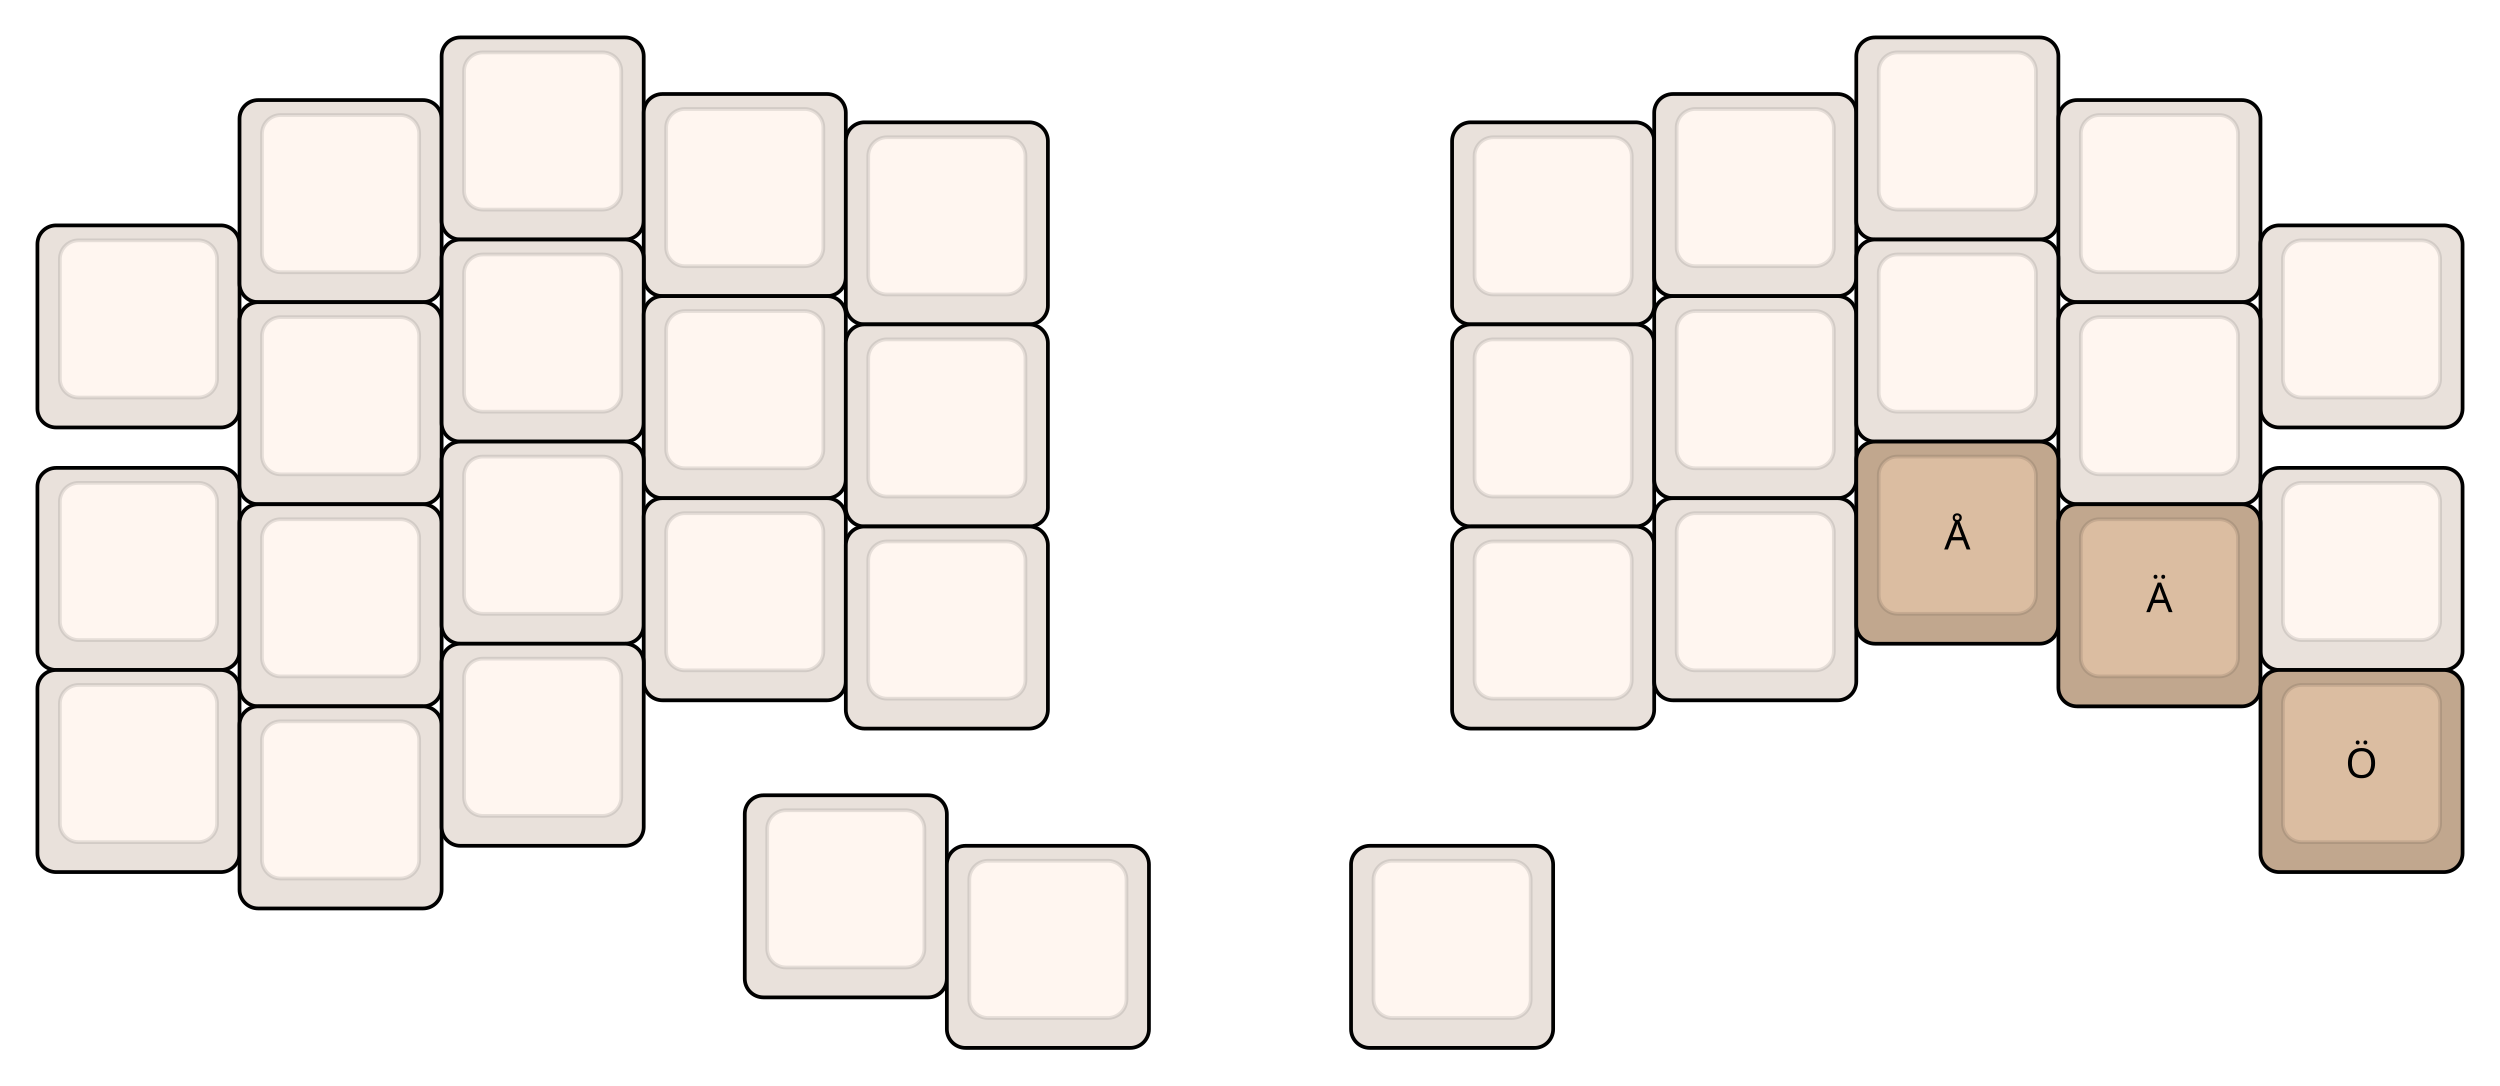
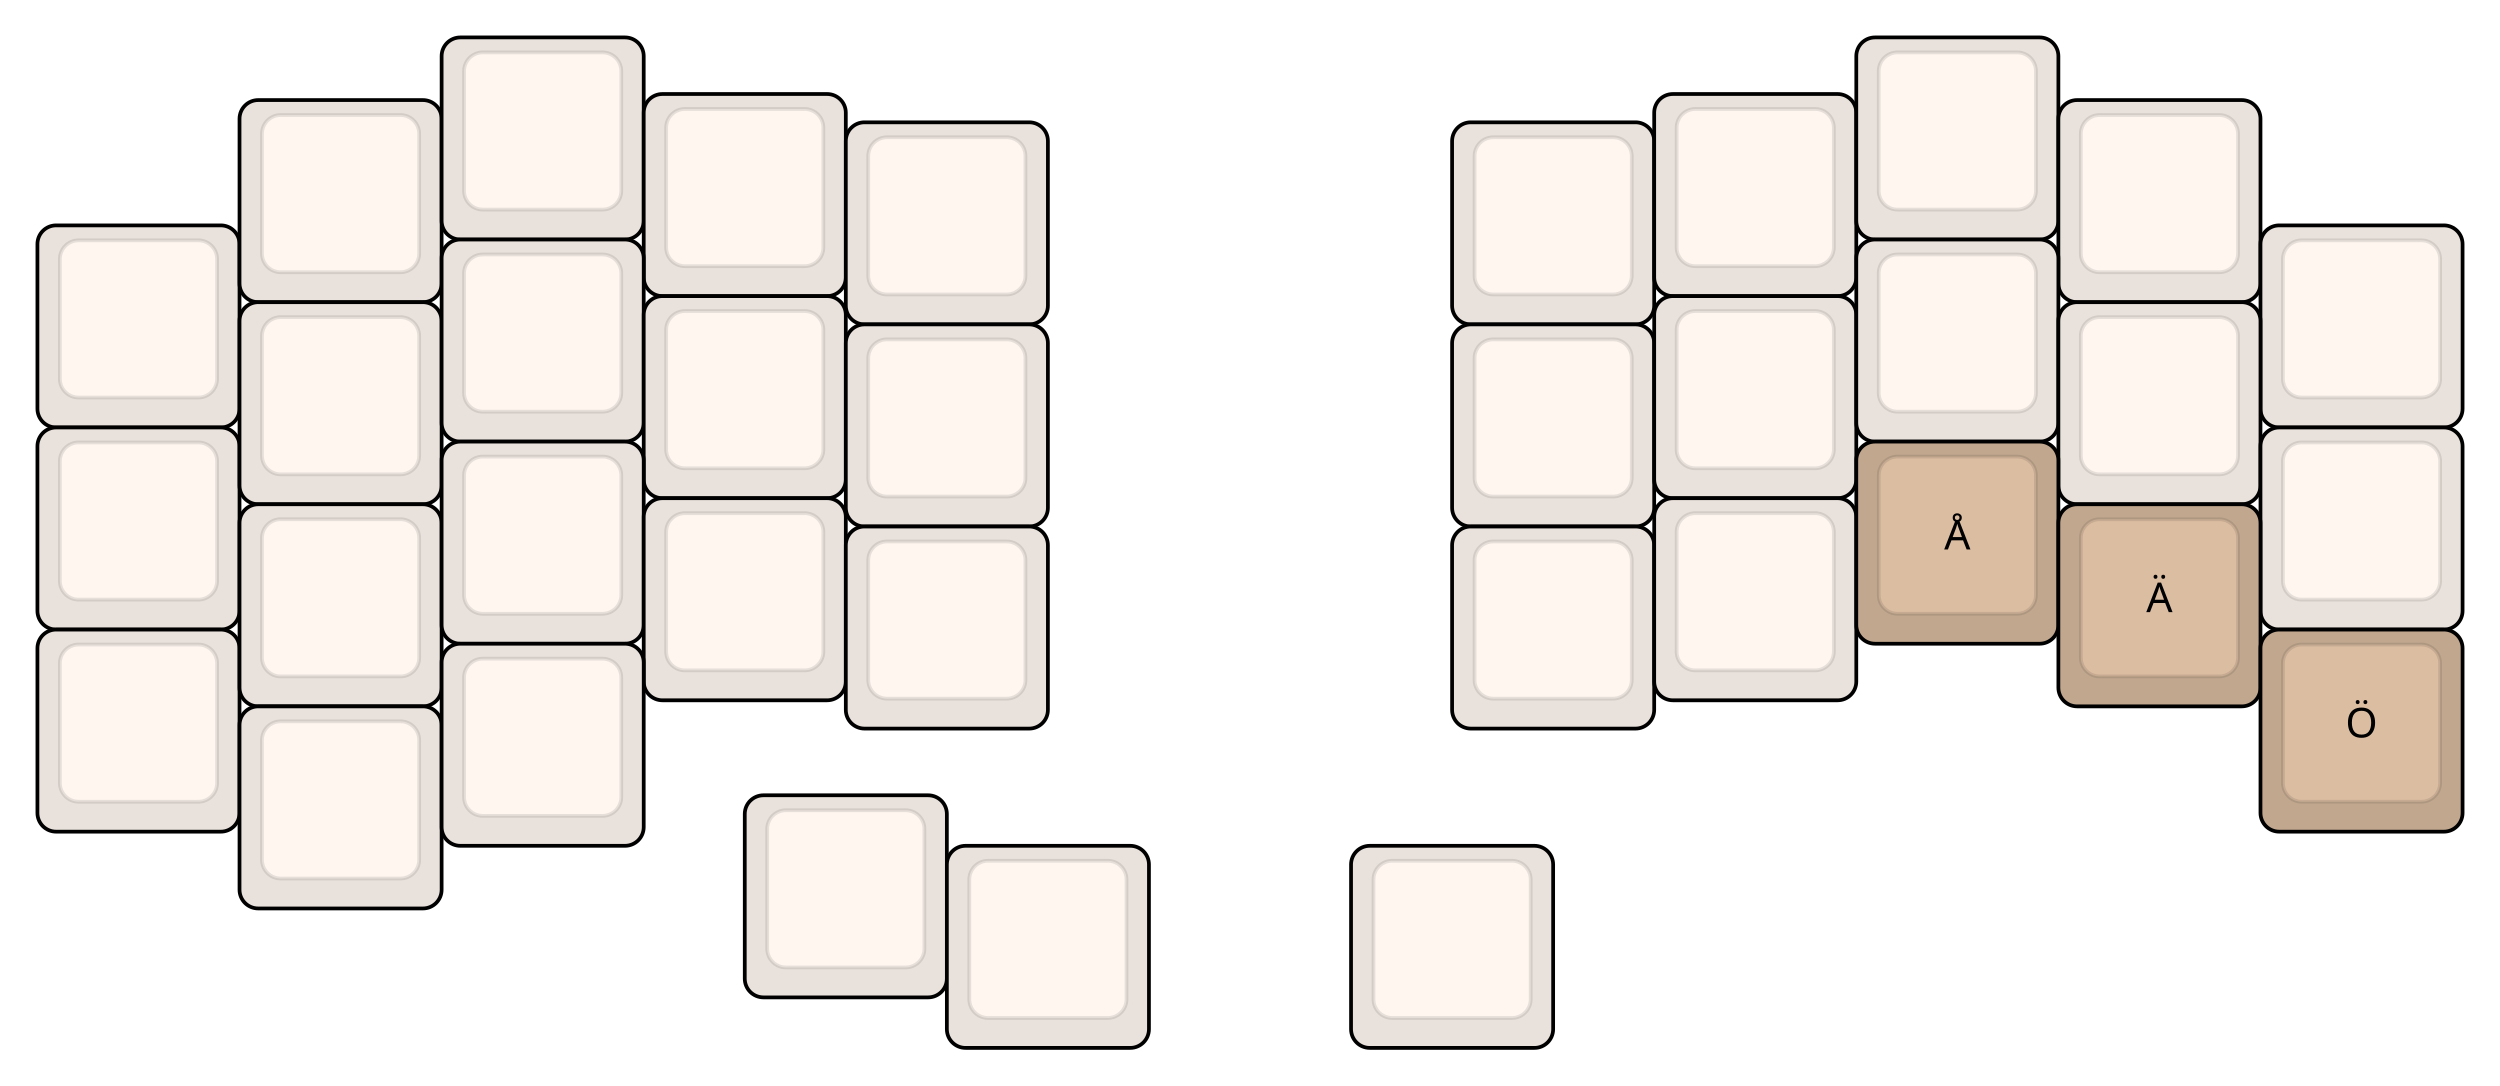
<svg xmlns="http://www.w3.org/2000/svg" width="668px" height="290x" viewBox="0 0 668 290">
  <style type="text/css">
    .keycap .border { stroke: black; stroke-width: 1; }
    .keycap .inner.border { stroke: rgba(0,0,0,.1); }
    .keycap { font-family: sans-serif; font-size: 11px}
    .keycap .sub { font-size: 9px}
  </style>
  <g class="keycap blank">
    <rect x="10" y="60.22" width="54" height="54" rx="5" fill="#e9e1db" class="outer border" />
    <rect x="16" y="64.22" width="42" height="42" rx="5" fill="#fff6f0" class="inner border" />
  </g>
  <g class="keycap blank">
    <rect x="64" y="26.74" width="54" height="54" rx="5" fill="#e9e1db" class="outer border" />
    <rect x="70" y="30.74" width="42" height="42" rx="5" fill="#fff6f0" class="inner border" />
  </g>
  <g class="keycap blank">
    <rect x="118" y="10" width="54" height="54" rx="5" fill="#e9e1db" class="outer border" />
    <rect x="124" y="14" width="42" height="42" rx="5" fill="#fff6f0" class="inner border" />
  </g>
  <g class="keycap blank">
    <rect x="172" y="25.12" width="54" height="54" rx="5" fill="#e9e1db" class="outer border" />
    <rect x="178" y="29.12" width="42" height="42" rx="5" fill="#fff6f0" class="inner border" />
  </g>
  <g class="keycap blank">
    <rect x="226" y="32.68" width="54" height="54" rx="5" fill="#e9e1db" class="outer border" />
    <rect x="232" y="36.68" width="42" height="42" rx="5" fill="#fff6f0" class="inner border" />
  </g>
  <g class="keycap blank">
    <rect x="388" y="32.68" width="54" height="54" rx="5" fill="#e9e1db" class="outer border" />
    <rect x="394" y="36.68" width="42" height="42" rx="5" fill="#fff6f0" class="inner border" />
  </g>
  <g class="keycap blank">
    <rect x="442" y="25.12" width="54" height="54" rx="5" fill="#e9e1db" class="outer border" />
    <rect x="448" y="29.12" width="42" height="42" rx="5" fill="#fff6f0" class="inner border" />
  </g>
  <g class="keycap blank">
    <rect x="496" y="10" width="54" height="54" rx="5" fill="#e9e1db" class="outer border" />
    <rect x="502" y="14" width="42" height="42" rx="5" fill="#fff6f0" class="inner border" />
  </g>
  <g class="keycap blank">
    <rect x="550" y="26.74" width="54" height="54" rx="5" fill="#e9e1db" class="outer border" />
    <rect x="556" y="30.74" width="42" height="42" rx="5" fill="#fff6f0" class="inner border" />
  </g>
  <g class="keycap blank">
    <rect x="604" y="60.22" width="54" height="54" rx="5" fill="#e9e1db" class="outer border" />
    <rect x="610" y="64.22" width="42" height="42" rx="5" fill="#fff6f0" class="inner border" />
  </g>
  <g class="keycap blank">
-     <rect x="10" y="125.02" width="54" height="54" rx="5" fill="#e9e1db" class="outer border" />
-     <rect x="16" y="129.02" width="42" height="42" rx="5" fill="#fff6f0" class="inner border" />
+     <rect x="10" y="114.22" width="54" height="54" rx="5" fill="#e9e1db" class="outer border" />
+     <rect x="16" y="118.22" width="42" height="42" rx="5" fill="#fff6f0" class="inner border" />
  </g>
  <g class="keycap blank">
    <rect x="64" y="80.74" width="54" height="54" rx="5" fill="#e9e1db" class="outer border" />
    <rect x="70" y="84.74" width="42" height="42" rx="5" fill="#fff6f0" class="inner border" />
  </g>
  <g class="keycap blank">
    <rect x="118" y="64" width="54" height="54" rx="5" fill="#e9e1db" class="outer border" />
    <rect x="124" y="68" width="42" height="42" rx="5" fill="#fff6f0" class="inner border" />
  </g>
  <g class="keycap blank">
    <rect x="172" y="79.12" width="54" height="54" rx="5" fill="#e9e1db" class="outer border" />
    <rect x="178" y="83.12" width="42" height="42" rx="5" fill="#fff6f0" class="inner border" />
  </g>
  <g class="keycap blank">
    <rect x="226" y="86.68" width="54" height="54" rx="5" fill="#e9e1db" class="outer border" />
    <rect x="232" y="90.68" width="42" height="42" rx="5" fill="#fff6f0" class="inner border" />
  </g>
  <g class="keycap blank">
    <rect x="388" y="86.68" width="54" height="54" rx="5" fill="#e9e1db" class="outer border" />
    <rect x="394" y="90.68" width="42" height="42" rx="5" fill="#fff6f0" class="inner border" />
  </g>
  <g class="keycap blank">
    <rect x="442" y="79.12" width="54" height="54" rx="5" fill="#e9e1db" class="outer border" />
    <rect x="448" y="83.12" width="42" height="42" rx="5" fill="#fff6f0" class="inner border" />
  </g>
  <g class="keycap blank">
    <rect x="496" y="64" width="54" height="54" rx="5" fill="#e9e1db" class="outer border" />
    <rect x="502" y="68" width="42" height="42" rx="5" fill="#fff6f0" class="inner border" />
  </g>
  <g class="keycap blank">
    <rect x="550" y="80.74" width="54" height="54" rx="5" fill="#e9e1db" class="outer border" />
    <rect x="556" y="84.74" width="42" height="42" rx="5" fill="#fff6f0" class="inner border" />
  </g>
  <g class="keycap blank">
-     <rect x="604" y="125.02" width="54" height="54" rx="5" fill="#e9e1db" class="outer border" />
-     <rect x="610" y="129.02" width="42" height="42" rx="5" fill="#fff6f0" class="inner border" />
+     <rect x="604" y="114.22" width="54" height="54" rx="5" fill="#e9e1db" class="outer border" />
+     <rect x="610" y="118.22" width="42" height="42" rx="5" fill="#fff6f0" class="inner border" />
  </g>
  <g class="keycap blank">
-     <rect x="10" y="179.02" width="54" height="54" rx="5" fill="#e9e1db" class="outer border" />
-     <rect x="16" y="183.02" width="42" height="42" rx="5" fill="#fff6f0" class="inner border" />
+     <rect x="10" y="168.22" width="54" height="54" rx="5" fill="#e9e1db" class="outer border" />
+     <rect x="16" y="172.22" width="42" height="42" rx="5" fill="#fff6f0" class="inner border" />
  </g>
  <g class="keycap blank">
    <rect x="64" y="134.74" width="54" height="54" rx="5" fill="#e9e1db" class="outer border" />
    <rect x="70" y="138.74" width="42" height="42" rx="5" fill="#fff6f0" class="inner border" />
  </g>
  <g class="keycap blank">
    <rect x="118" y="118" width="54" height="54" rx="5" fill="#e9e1db" class="outer border" />
    <rect x="124" y="122" width="42" height="42" rx="5" fill="#fff6f0" class="inner border" />
  </g>
  <g class="keycap blank">
    <rect x="172" y="133.12" width="54" height="54" rx="5" fill="#e9e1db" class="outer border" />
    <rect x="178" y="137.12" width="42" height="42" rx="5" fill="#fff6f0" class="inner border" />
  </g>
  <g class="keycap blank">
    <rect x="226" y="140.68" width="54" height="54" rx="5" fill="#e9e1db" class="outer border" />
    <rect x="232" y="144.68" width="42" height="42" rx="5" fill="#fff6f0" class="inner border" />
  </g>
  <g class="keycap blank">
    <rect x="388" y="140.68" width="54" height="54" rx="5" fill="#e9e1db" class="outer border" />
    <rect x="394" y="144.68" width="42" height="42" rx="5" fill="#fff6f0" class="inner border" />
  </g>
  <g class="keycap blank">
    <rect x="442" y="133.12" width="54" height="54" rx="5" fill="#e9e1db" class="outer border" />
    <rect x="448" y="137.12" width="42" height="42" rx="5" fill="#fff6f0" class="inner border" />
  </g>
  <g class="keycap default">
    <rect x="496" y="118" width="54" height="54" rx="5" fill="#c1a78e" class="outer border" />
    <rect x="502" y="122" width="42" height="42" rx="5" fill="#dbbda1" class="inner border" />
    <text x="523" y="143" text-anchor="middle" dominant-baseline="middle" class="main">
      <tspan x="523" dy="0">Å</tspan>
    </text>
  </g>
  <g class="keycap default">
    <rect x="550" y="134.74" width="54" height="54" rx="5" fill="#c1a78e" class="outer border" />
    <rect x="556" y="138.74" width="42" height="42" rx="5" fill="#dbbda1" class="inner border" />
    <text x="577" y="159.74" text-anchor="middle" dominant-baseline="middle" class="main">
      <tspan x="577" dy="0">Ä</tspan>
    </text>
  </g>
  <g class="keycap default">
-     <rect x="604" y="179.02" width="54" height="54" rx="5" fill="#c1a78e" class="outer border" />
-     <rect x="610" y="183.02" width="42" height="42" rx="5" fill="#dbbda1" class="inner border" />
-     <text x="631" y="204.02" text-anchor="middle" dominant-baseline="middle" class="main">
+     <rect x="604" y="168.22" width="54" height="54" rx="5" fill="#c1a78e" class="outer border" />
+     <rect x="610" y="172.22" width="42" height="42" rx="5" fill="#dbbda1" class="inner border" />
+     <text x="631" y="193.22" text-anchor="middle" dominant-baseline="middle" class="main">
      <tspan x="631" dy="0">Ö</tspan>
    </text>
  </g>
  <g class="keycap blank">
    <rect x="64" y="188.74" width="54" height="54" rx="5" fill="#e9e1db" class="outer border" />
    <rect x="70" y="192.74" width="42" height="42" rx="5" fill="#fff6f0" class="inner border" />
  </g>
  <g class="keycap blank">
    <rect x="118" y="172" width="54" height="54" rx="5" fill="#e9e1db" class="outer border" />
    <rect x="124" y="176" width="42" height="42" rx="5" fill="#fff6f0" class="inner border" />
  </g>
  <g class="keycap blank">
    <rect x="199" y="212.5" width="54" height="54" rx="5" fill="#e9e1db" class="outer border" />
    <rect x="205" y="216.5" width="42" height="42" rx="5" fill="#fff6f0" class="inner border" />
  </g>
  <g class="keycap blank">
    <rect x="253" y="226" width="54" height="54" rx="5" fill="#e9e1db" class="outer border" />
    <rect x="259" y="230" width="42" height="42" rx="5" fill="#fff6f0" class="inner border" />
  </g>
  <g class="keycap blank">
    <rect x="361" y="226" width="54" height="54" rx="5" fill="#e9e1db" class="outer border" />
    <rect x="367" y="230" width="42" height="42" rx="5" fill="#fff6f0" class="inner border" />
  </g>
</svg>
